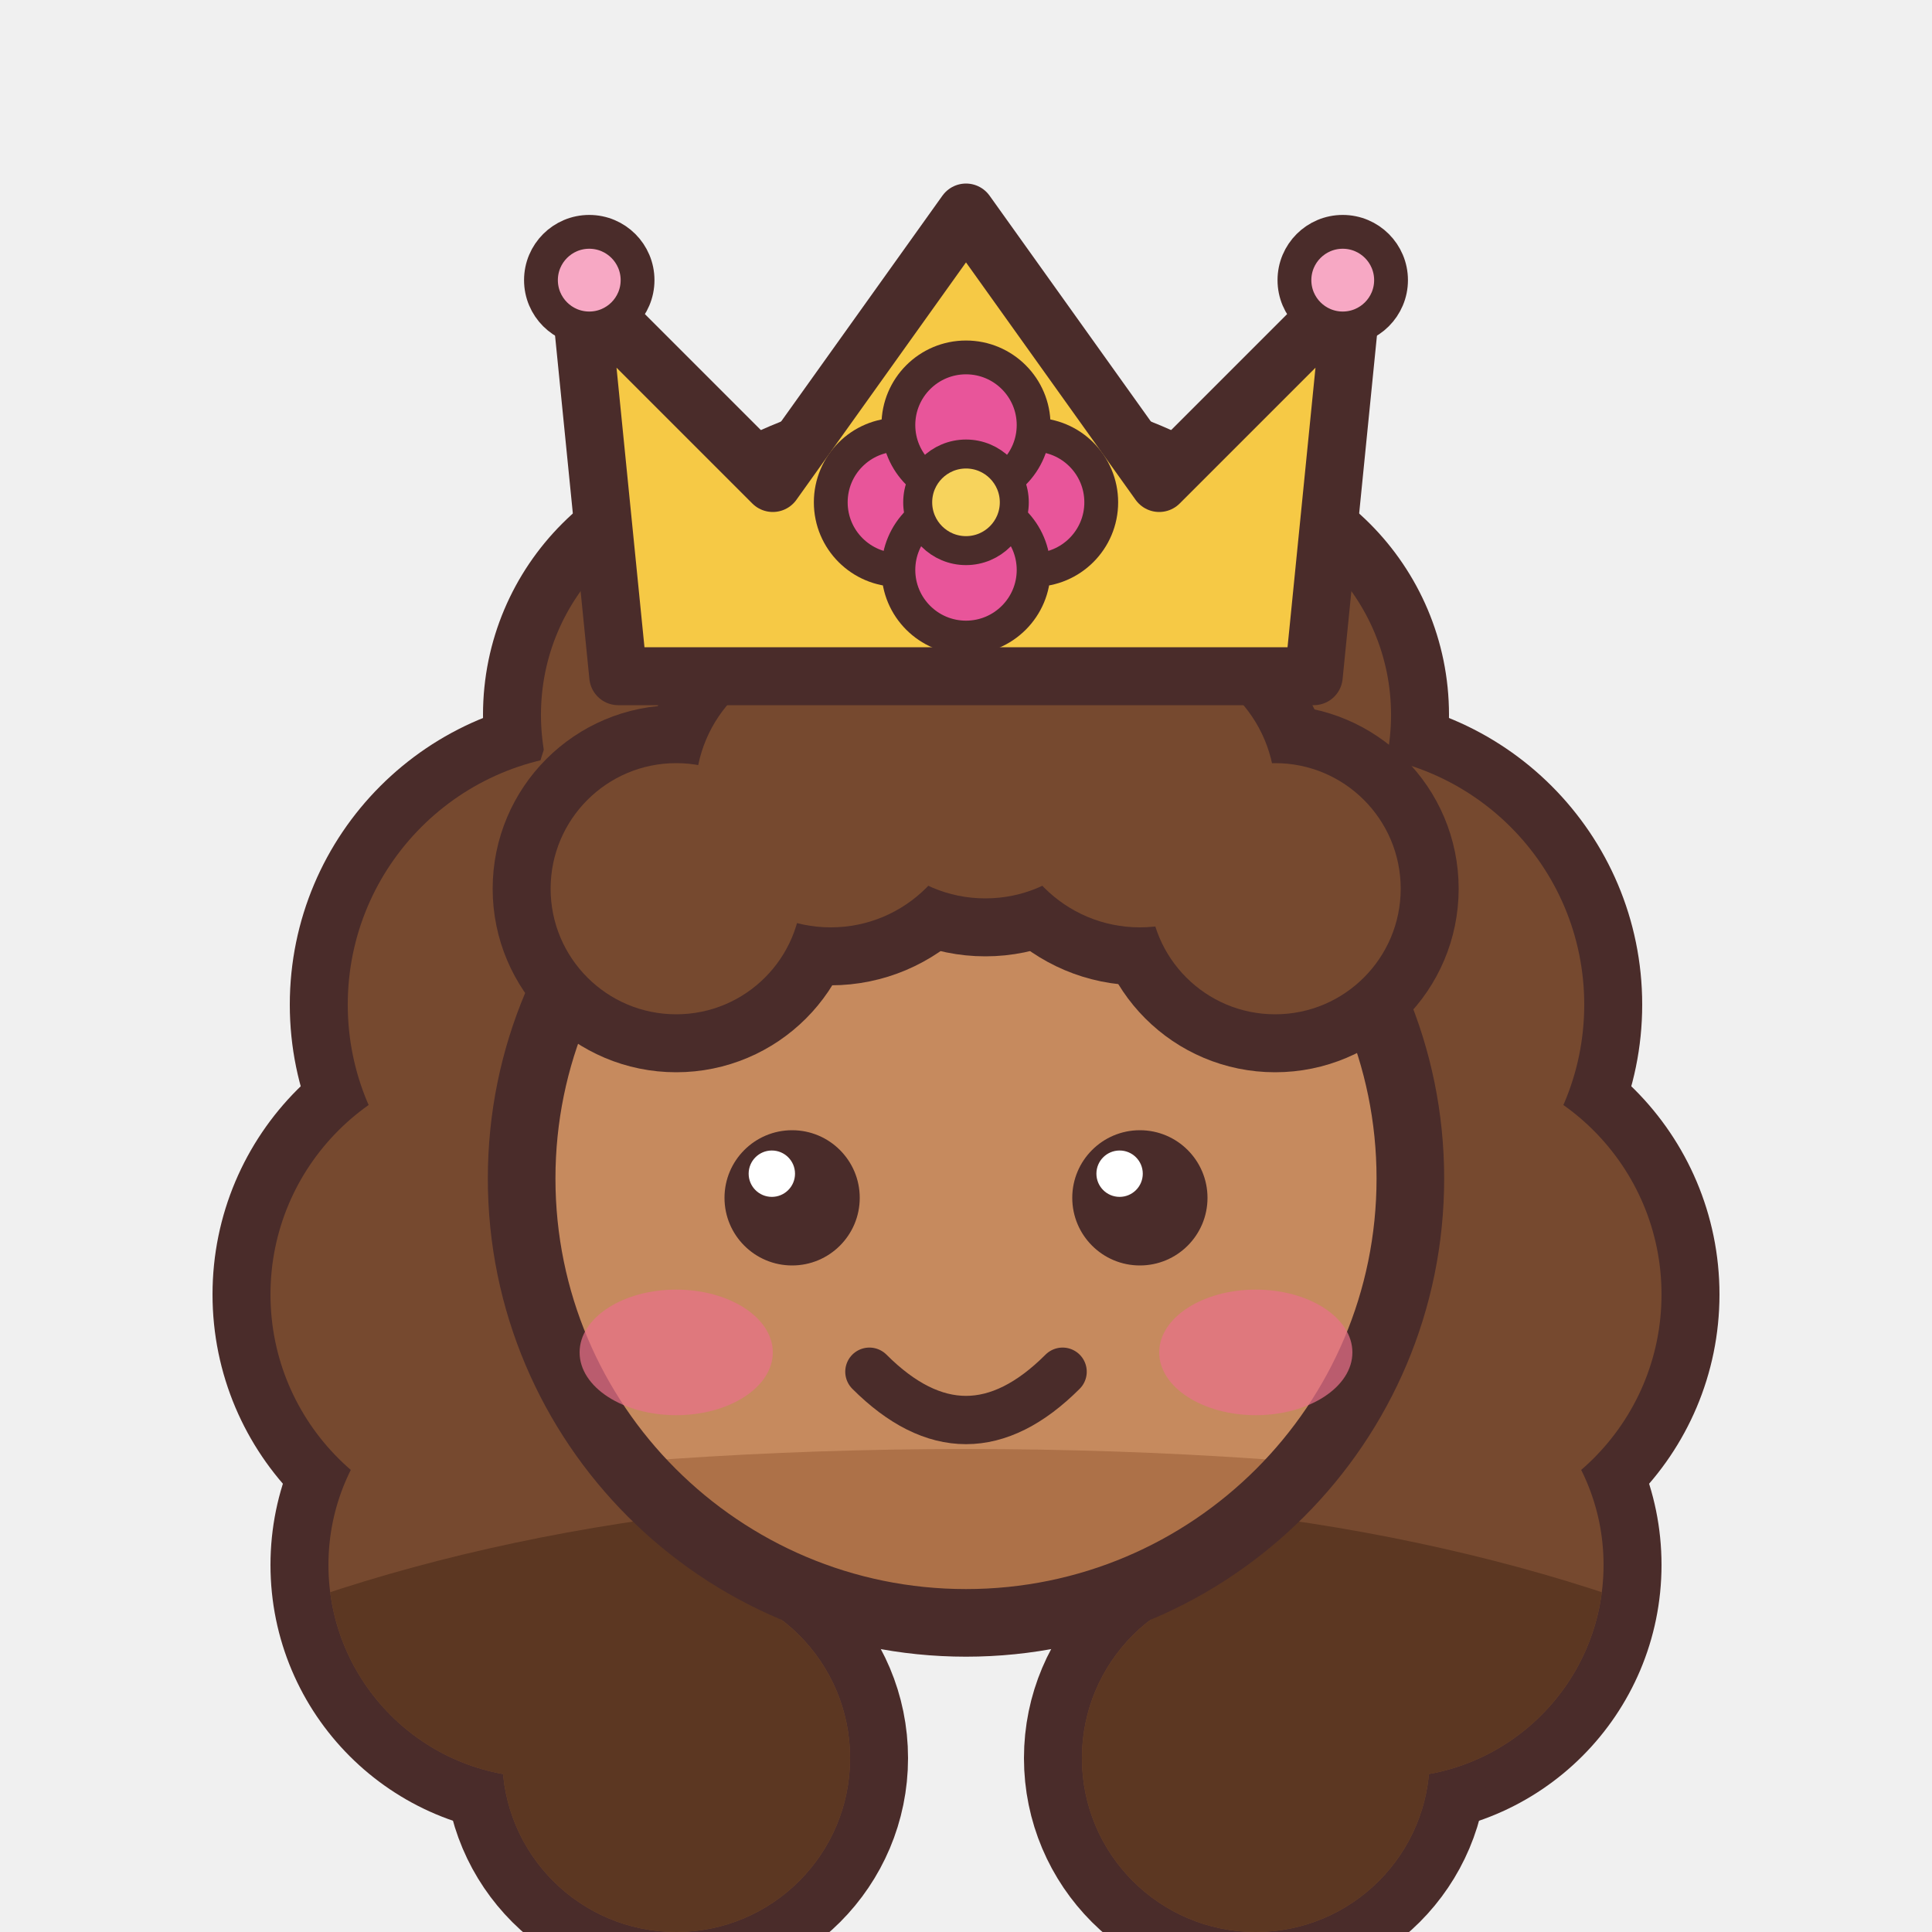
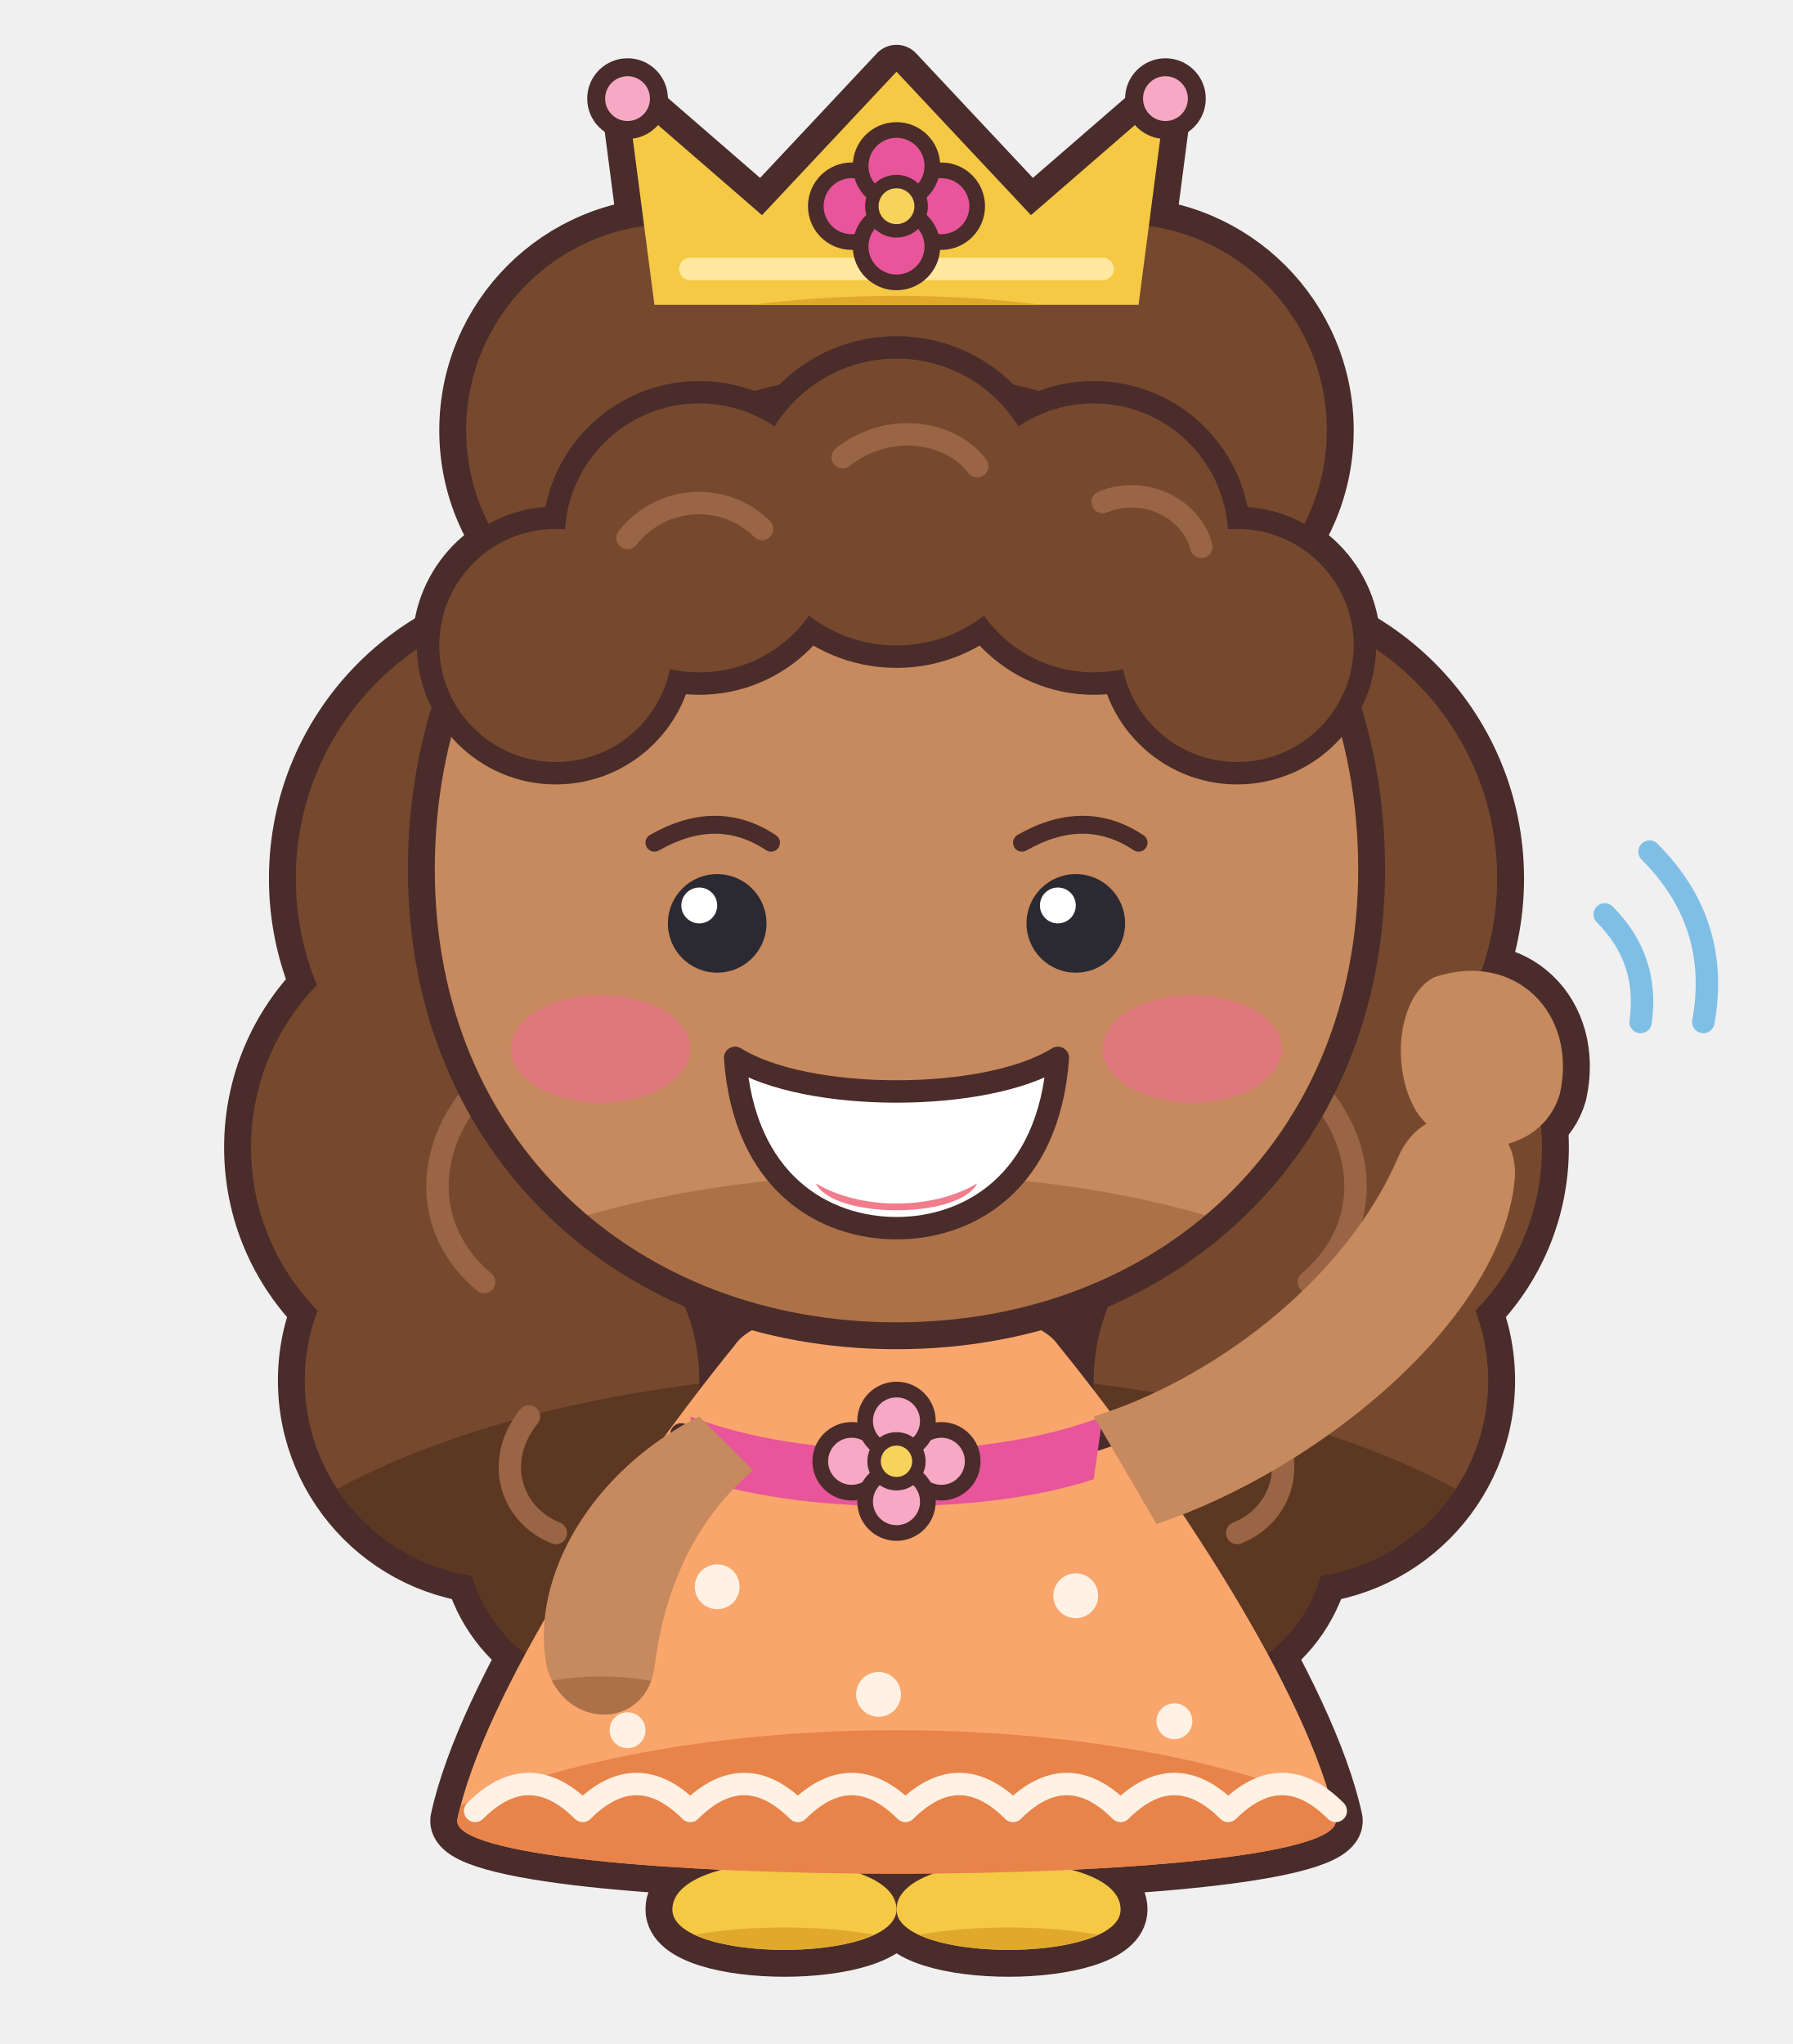
- <svg xmlns="http://www.w3.org/2000/svg" viewBox="0 0 200 200">
-   <clipPath id="hb">
-     <circle cx="100" cy="92" r="46" fill="#000" />
-     <circle cx="62" cy="104" r="26" fill="#000" />
-     <circle cx="138" cy="104" r="26" fill="#000" />
-     <circle cx="52" cy="134" r="24" fill="#000" />
-     <circle cx="148" cy="134" r="24" fill="#000" />
-     <circle cx="56" cy="162" r="22" fill="#000" />
-     <circle cx="144" cy="162" r="22" fill="#000" />
-     <circle cx="70" cy="182" r="18" fill="#000" />
-     <circle cx="130" cy="182" r="18" fill="#000" />
-     <circle cx="78" cy="74" r="22" fill="#000" />
-     <circle cx="122" cy="74" r="22" fill="#000" />
+ <svg xmlns="http://www.w3.org/2000/svg" viewBox="0 -16 400 456">
+   <defs>
+     <g id="m">
+       <circle cx="200" cy="140" r="96" />
+       <circle cx="128" cy="180" r="62" />
+       <circle cx="272" cy="180" r="62" />
+       <circle cx="108" cy="240" r="52" />
+       <circle cx="292" cy="240" r="52" />
+       <circle cx="112" cy="292" r="44" />
+       <circle cx="288" cy="292" r="44" />
+       <circle cx="138" cy="326" r="34" />
+       <circle cx="262" cy="326" r="34" />
+       <circle cx="150" cy="80" r="46" />
+       <circle cx="250" cy="80" r="46" />
+       <path d="M200 70 C262 70 306 116 306 178 C306 240 260 282 200 282 C140 282 94 240 94 178 C94 116 138 70 200 70Z" />
+       <circle cx="124" cy="128" r="26" />
+       <circle cx="156" cy="104" r="30" />
+       <circle cx="200" cy="96" r="32" />
+       <circle cx="244" cy="104" r="30" />
+       <circle cx="276" cy="128" r="26" />
+       <path d="M164 284 C172 272 228 272 236 284 C262 316 292 362 298 390 C300 406 100 406 102 390 C108 362 138 316 164 284Z" />
+       <path d="M156 300 C132 312 118 336 122 356 C126 370 144 370 146 356 C148 340 154 324 168 312Z" />
+       <path d="M244 300 C270 292 300 270 312 242 C318 228 338 230 338 246 C336 278 294 312 258 324Z" />
+       <path d="M320 202 C338 196 352 210 348 228 C344 242 324 244 316 232 C310 222 312 206 320 202Z" />
+       <path d="M150 410 C150 396 200 396 200 410 C200 422 150 422 150 410Z" />
+       <path d="M200 410 C200 396 250 396 250 410 C250 422 200 422 200 410Z" />
+       <path d="M146 52 L140 6 L170 32 L200 0 L230 32 L260 6 L254 52Z" />
+     </g>
+     <clipPath id="hc">
+       <circle cx="200" cy="140" r="96" />
+       <circle cx="128" cy="180" r="62" />
+       <circle cx="272" cy="180" r="62" />
+       <circle cx="108" cy="240" r="52" />
+       <circle cx="292" cy="240" r="52" />
+       <circle cx="112" cy="292" r="44" />
+       <circle cx="288" cy="292" r="44" />
+       <circle cx="138" cy="326" r="34" />
+       <circle cx="262" cy="326" r="34" />
+       <circle cx="150" cy="80" r="46" />
+       <circle cx="250" cy="80" r="46" />
+     </clipPath>
+   </defs>
+   <use href="#m" fill="#4A2C2A" stroke="#4A2C2A" stroke-width="12" stroke-linejoin="round" />
+   <g fill="#76492F">
+     <circle cx="200" cy="140" r="96" />
+     <circle cx="128" cy="180" r="62" />
+     <circle cx="272" cy="180" r="62" />
+     <circle cx="108" cy="240" r="52" />
+     <circle cx="292" cy="240" r="52" />
+     <circle cx="112" cy="292" r="44" />
+     <circle cx="288" cy="292" r="44" />
+     <circle cx="138" cy="326" r="34" />
+     <circle cx="262" cy="326" r="34" />
+     <circle cx="150" cy="80" r="46" />
+     <circle cx="250" cy="80" r="46" />
+   </g>
+   <ellipse clip-path="url(#hc)" cx="200" cy="360" rx="160" ry="70" fill="#5C3722" />
+   <path d="M104 230 c-10 14 -8 30 4 40 M296 230 c10 14 8 30 -4 40 M118 300 c-8 10 -4 22 6 26 M282 300 c8 10 4 22 -6 26" fill="none" stroke="#9A6544" stroke-width="5" stroke-linecap="round" />
+   <clipPath id="s1">
+     <path d="M150 410 C150 396 200 396 200 410 C200 422 150 422 150 410Z" />
  </clipPath>
-   <circle cx="100" cy="92" r="46" fill="#4A2C2A" stroke="#4A2C2A" stroke-width="12" />
-   <circle cx="62" cy="104" r="26" fill="#4A2C2A" stroke="#4A2C2A" stroke-width="12" />
-   <circle cx="138" cy="104" r="26" fill="#4A2C2A" stroke="#4A2C2A" stroke-width="12" />
-   <circle cx="52" cy="134" r="24" fill="#4A2C2A" stroke="#4A2C2A" stroke-width="12" />
-   <circle cx="148" cy="134" r="24" fill="#4A2C2A" stroke="#4A2C2A" stroke-width="12" />
-   <circle cx="56" cy="162" r="22" fill="#4A2C2A" stroke="#4A2C2A" stroke-width="12" />
-   <circle cx="144" cy="162" r="22" fill="#4A2C2A" stroke="#4A2C2A" stroke-width="12" />
-   <circle cx="70" cy="182" r="18" fill="#4A2C2A" stroke="#4A2C2A" stroke-width="12" />
-   <circle cx="130" cy="182" r="18" fill="#4A2C2A" stroke="#4A2C2A" stroke-width="12" />
-   <circle cx="78" cy="74" r="22" fill="#4A2C2A" stroke="#4A2C2A" stroke-width="12" />
-   <circle cx="122" cy="74" r="22" fill="#4A2C2A" stroke="#4A2C2A" stroke-width="12" />
-   <circle cx="100" cy="92" r="46" fill="#76492F" />
-   <circle cx="62" cy="104" r="26" fill="#76492F" />
-   <circle cx="138" cy="104" r="26" fill="#76492F" />
-   <circle cx="52" cy="134" r="24" fill="#76492F" />
-   <circle cx="148" cy="134" r="24" fill="#76492F" />
-   <circle cx="56" cy="162" r="22" fill="#76492F" />
-   <circle cx="144" cy="162" r="22" fill="#76492F" />
-   <circle cx="70" cy="182" r="18" fill="#76492F" />
-   <circle cx="130" cy="182" r="18" fill="#76492F" />
-   <circle cx="78" cy="74" r="22" fill="#76492F" />
-   <circle cx="122" cy="74" r="22" fill="#76492F" />
-   <g clip-path="url(#hb)">
-     <ellipse cx="100" cy="215" rx="120" ry="60" fill="#5C3722" />
+   <path d="M150 410 C150 396 200 396 200 410 C200 422 150 422 150 410Z" fill="#F6C945" />
+   <ellipse clip-path="url(#s1)" cx="175" cy="426" rx="40" ry="12" fill="#E0A92E" />
+   <clipPath id="s2">
+     <path d="M200 410 C200 396 250 396 250 410 C250 422 200 422 200 410Z" />
+   </clipPath>
+   <path d="M200 410 C200 396 250 396 250 410 C250 422 200 422 200 410Z" fill="#F6C945" />
+   <ellipse clip-path="url(#s2)" cx="225" cy="426" rx="40" ry="12" fill="#E0A92E" />
+   <clipPath id="g">
+     <path d="M164 284 C172 272 228 272 236 284 C262 316 292 362 298 390 C300 406 100 406 102 390 C108 362 138 316 164 284Z" />
+   </clipPath>
+   <path d="M164 284 C172 272 228 272 236 284 C262 316 292 362 298 390 C300 406 100 406 102 390 C108 362 138 316 164 284Z" fill="#F9A66C" />
+   <ellipse clip-path="url(#g)" cx="200" cy="420" rx="130" ry="50" fill="#E8834A" />
+   <path d="M106 388 q12 -12 24 0 q12 -12 24 0 q12 -12 24 0 q12 -12 24 0 q12 -12 24 0 q12 -12 24 0 q12 -12 24 0 q12 -12 24 0" fill="none" stroke="#FFF1E4" stroke-width="5" stroke-linecap="round" stroke-linejoin="round" />
+   <g fill="#FFF1E4">
+     <circle cx="160" cy="338" r="5" />
+     <circle cx="240" cy="340" r="5" />
+     <circle cx="196" cy="362" r="5" />
+     <circle cx="140" cy="370" r="4" />
+     <circle cx="262" cy="368" r="4" />
  </g>
-   <clipPath id="fc">
-     <circle cx="100" cy="122" r="46" />
+   <path d="M152 304 C180 314 220 314 248 304" fill="none" stroke="#4A2C2A" stroke-width="5" stroke-linecap="round" />
+   <path d="M154 300 C180 310 220 310 246 300 L244 314 C220 322 180 322 156 314Z" fill="#E8559A" />
+   <g stroke="#4A2C2A" stroke-width="3.5">
+     <circle cx="190" cy="310" r="7" fill="#F7A8C4" />
+     <circle cx="210" cy="310" r="7" fill="#F7A8C4" />
+     <circle cx="200" cy="301" r="7" fill="#F7A8C4" />
+     <circle cx="200" cy="319" r="7" fill="#F7A8C4" />
+   </g>
+   <circle cx="200" cy="310" r="5" fill="#F7D35C" stroke="#4A2C2A" stroke-width="3" />
+   <clipPath id="a1">
+     <path d="M156 300 C132 312 118 336 122 356 C126 370 144 370 146 356 C148 340 154 324 168 312Z" />
  </clipPath>
-   <circle cx="100" cy="122" r="46" fill="#C68A5E" />
-   <g clip-path="url(#fc)">
-     <ellipse cx="100" cy="200" rx="150" ry="50" fill="#AD7148" />
+   <path d="M156 300 C132 312 118 336 122 356 C126 370 144 370 146 356 C148 340 154 324 168 312Z" fill="#C68A5E" />
+   <ellipse clip-path="url(#a1)" cx="134" cy="372" rx="30" ry="14" fill="#AD7148" />
+   <path d="M244 300 C270 292 300 270 312 242 C318 228 338 230 338 246 C336 278 294 312 258 324Z" fill="#C68A5E" />
+   <path d="M320 202 C338 196 352 210 348 228 C344 242 324 244 316 232 C310 222 312 206 320 202Z" fill="#C68A5E" />
+   <path d="M358 188 q10 10 8 24 M368 174 q16 16 12 38" fill="none" stroke="#7FBFE6" stroke-width="5" stroke-linecap="round" />
+   <clipPath id="f">
+     <path d="M200 70 C262 70 306 116 306 178 C306 240 260 282 200 282 C140 282 94 240 94 178 C94 116 138 70 200 70Z" />
+   </clipPath>
+   <path d="M200 70 C262 70 306 116 306 178 C306 240 260 282 200 282 C140 282 94 240 94 178 C94 116 138 70 200 70Z" fill="#C68A5E" />
+   <ellipse clip-path="url(#f)" cx="200" cy="306" rx="130" ry="60" fill="#AD7148" />
+   <path d="M200 70 C262 70 306 116 306 178 C306 240 260 282 200 282 C140 282 94 240 94 178 C94 116 138 70 200 70Z" fill="none" stroke="#4A2C2A" stroke-width="6" />
+   <g fill="#4A2C2A" stroke="#4A2C2A" stroke-width="10">
+     <circle cx="124" cy="128" r="26" />
+     <circle cx="156" cy="104" r="30" />
+     <circle cx="200" cy="96" r="32" />
+     <circle cx="244" cy="104" r="30" />
+     <circle cx="276" cy="128" r="26" />
  </g>
-   <circle cx="100" cy="122" r="46" fill="none" stroke="#4A2C2A" stroke-width="7" />
-   <circle cx="70" cy="92" r="13" fill="#4A2C2A" stroke="#4A2C2A" stroke-width="12" />
-   <circle cx="86" cy="82" r="14" fill="#4A2C2A" stroke="#4A2C2A" stroke-width="12" />
-   <circle cx="102" cy="79" r="14" fill="#4A2C2A" stroke="#4A2C2A" stroke-width="12" />
-   <circle cx="118" cy="82" r="14" fill="#4A2C2A" stroke="#4A2C2A" stroke-width="12" />
-   <circle cx="132" cy="92" r="13" fill="#4A2C2A" stroke="#4A2C2A" stroke-width="12" />
-   <circle cx="70" cy="92" r="13" fill="#76492F" />
-   <circle cx="86" cy="82" r="14" fill="#76492F" />
-   <circle cx="102" cy="79" r="14" fill="#76492F" />
-   <circle cx="118" cy="82" r="14" fill="#76492F" />
-   <circle cx="132" cy="92" r="13" fill="#76492F" />
-   <circle cx="82" cy="124" r="7" fill="#4A2C2A" />
-   <circle cx="79.9" cy="121.5" r="2.4" fill="#fff" />
-   <circle cx="118" cy="124" r="7" fill="#4A2C2A" />
-   <circle cx="115.9" cy="121.5" r="2.4" fill="#fff" />
-   <ellipse cx="70" cy="140" rx="10" ry="6.5" fill="#E9708A" opacity=".7" />
-   <ellipse cx="130" cy="140" rx="10" ry="6.5" fill="#E9708A" opacity=".7" />
-   <path d="M90 142 Q100 152 110 142" fill="none" stroke="#4A2C2A" stroke-width="5" stroke-linecap="round" />
+   <g fill="#76492F">
+     <circle cx="124" cy="128" r="26" />
+     <circle cx="156" cy="104" r="30" />
+     <circle cx="200" cy="96" r="32" />
+     <circle cx="244" cy="104" r="30" />
+     <circle cx="276" cy="128" r="26" />
+   </g>
+   <path d="M140 104 c8 -10 22 -10 30 -2 M188 86 c10 -8 24 -6 30 2 M246 96 c10 -4 20 2 22 10" fill="none" stroke="#9A6544" stroke-width="5" stroke-linecap="round" />
  <clipPath id="cr">
-     <path d="M64 70 L60 30 L80 50 L100 22 L120 50 L140 30 L136 70Z" />
+     <path d="M146 52 L140 6 L170 32 L200 0 L230 32 L260 6 L254 52Z" />
  </clipPath>
-   <path d="M64 70 L60 30 L80 50 L100 22 L120 50 L140 30 L136 70Z" fill="#F6C945" />
-   <g clip-path="url(#cr)">
-     <ellipse cx="100" cy="200" rx="150" ry="76" fill="#E0A92E" />
+   <path d="M146 52 L140 6 L170 32 L200 0 L230 32 L260 6 L254 52Z" fill="#F6C945" />
+   <ellipse clip-path="url(#cr)" cx="200" cy="80" rx="90" ry="30" fill="#E0A92E" />
+   <path d="M154 44 H246" fill="none" stroke="#FFE9A0" stroke-width="5" stroke-linecap="round" />
+   <g stroke="#4A2C2A" stroke-width="3.5">
+     <circle cx="190" cy="30" r="8" fill="#E8559A" />
+     <circle cx="210" cy="30" r="8" fill="#E8559A" />
+     <circle cx="200" cy="21" r="8" fill="#E8559A" />
+     <circle cx="200" cy="39" r="8" fill="#E8559A" />
  </g>
-   <path d="M64 70 L60 30 L80 50 L100 22 L120 50 L140 30 L136 70Z" fill="none" stroke="#4A2C2A" stroke-width="6" stroke-linejoin="round" />
-   <g stroke="#4A2C2A" stroke-width="3.5">
-     <circle cx="93" cy="52" r="7" fill="#E8559A" />
-     <circle cx="107" cy="52" r="7" fill="#E8559A" />
-     <circle cx="100" cy="44" r="7" fill="#E8559A" />
-     <circle cx="100" cy="59" r="7" fill="#E8559A" />
+   <circle cx="200" cy="30" r="5.5" fill="#F7D35C" stroke="#4A2C2A" stroke-width="3" />
+   <g stroke="#4A2C2A" stroke-width="4">
+     <circle cx="140" cy="6" r="7" fill="#F7A8C4" />
+     <circle cx="260" cy="6" r="7" fill="#F7A8C4" />
  </g>
-   <circle cx="100" cy="52" r="5" fill="#F7D35C" stroke="#4A2C2A" stroke-width="3" />
-   <circle cx="61" cy="29" r="5" fill="#F7A8C4" stroke="#4A2C2A" stroke-width="3.5" />
-   <circle cx="139" cy="29" r="5" fill="#F7A8C4" stroke="#4A2C2A" stroke-width="3.5" />
+   <circle cx="160" cy="190" r="11" fill="#2B2A33" />
+   <circle cx="156" cy="186" r="4" fill="#fff" />
+   <circle cx="240" cy="190" r="11" fill="#2B2A33" />
+   <circle cx="236" cy="186" r="4" fill="#fff" />
+   <path d="M146 172 q14 -8 26 0 M228 172 q14 -8 26 0" fill="none" stroke="#4A2C2A" stroke-width="4" stroke-linecap="round" />
+   <ellipse cx="134" cy="218" rx="20" ry="12" fill="#E9708A" opacity=".7" />
+   <ellipse cx="266" cy="218" rx="20" ry="12" fill="#E9708A" opacity=".7" />
+   <path d="M164 220 C180 230 220 230 236 220 C234 248 216 258 200 258 C184 258 166 248 164 220Z" fill="#fff" stroke="#4A2C2A" stroke-width="5" stroke-linejoin="round" />
+   <path d="M182 248 C192 254 208 254 218 248 C214 256 186 256 182 248Z" fill="#F07C8C" />
</svg>
